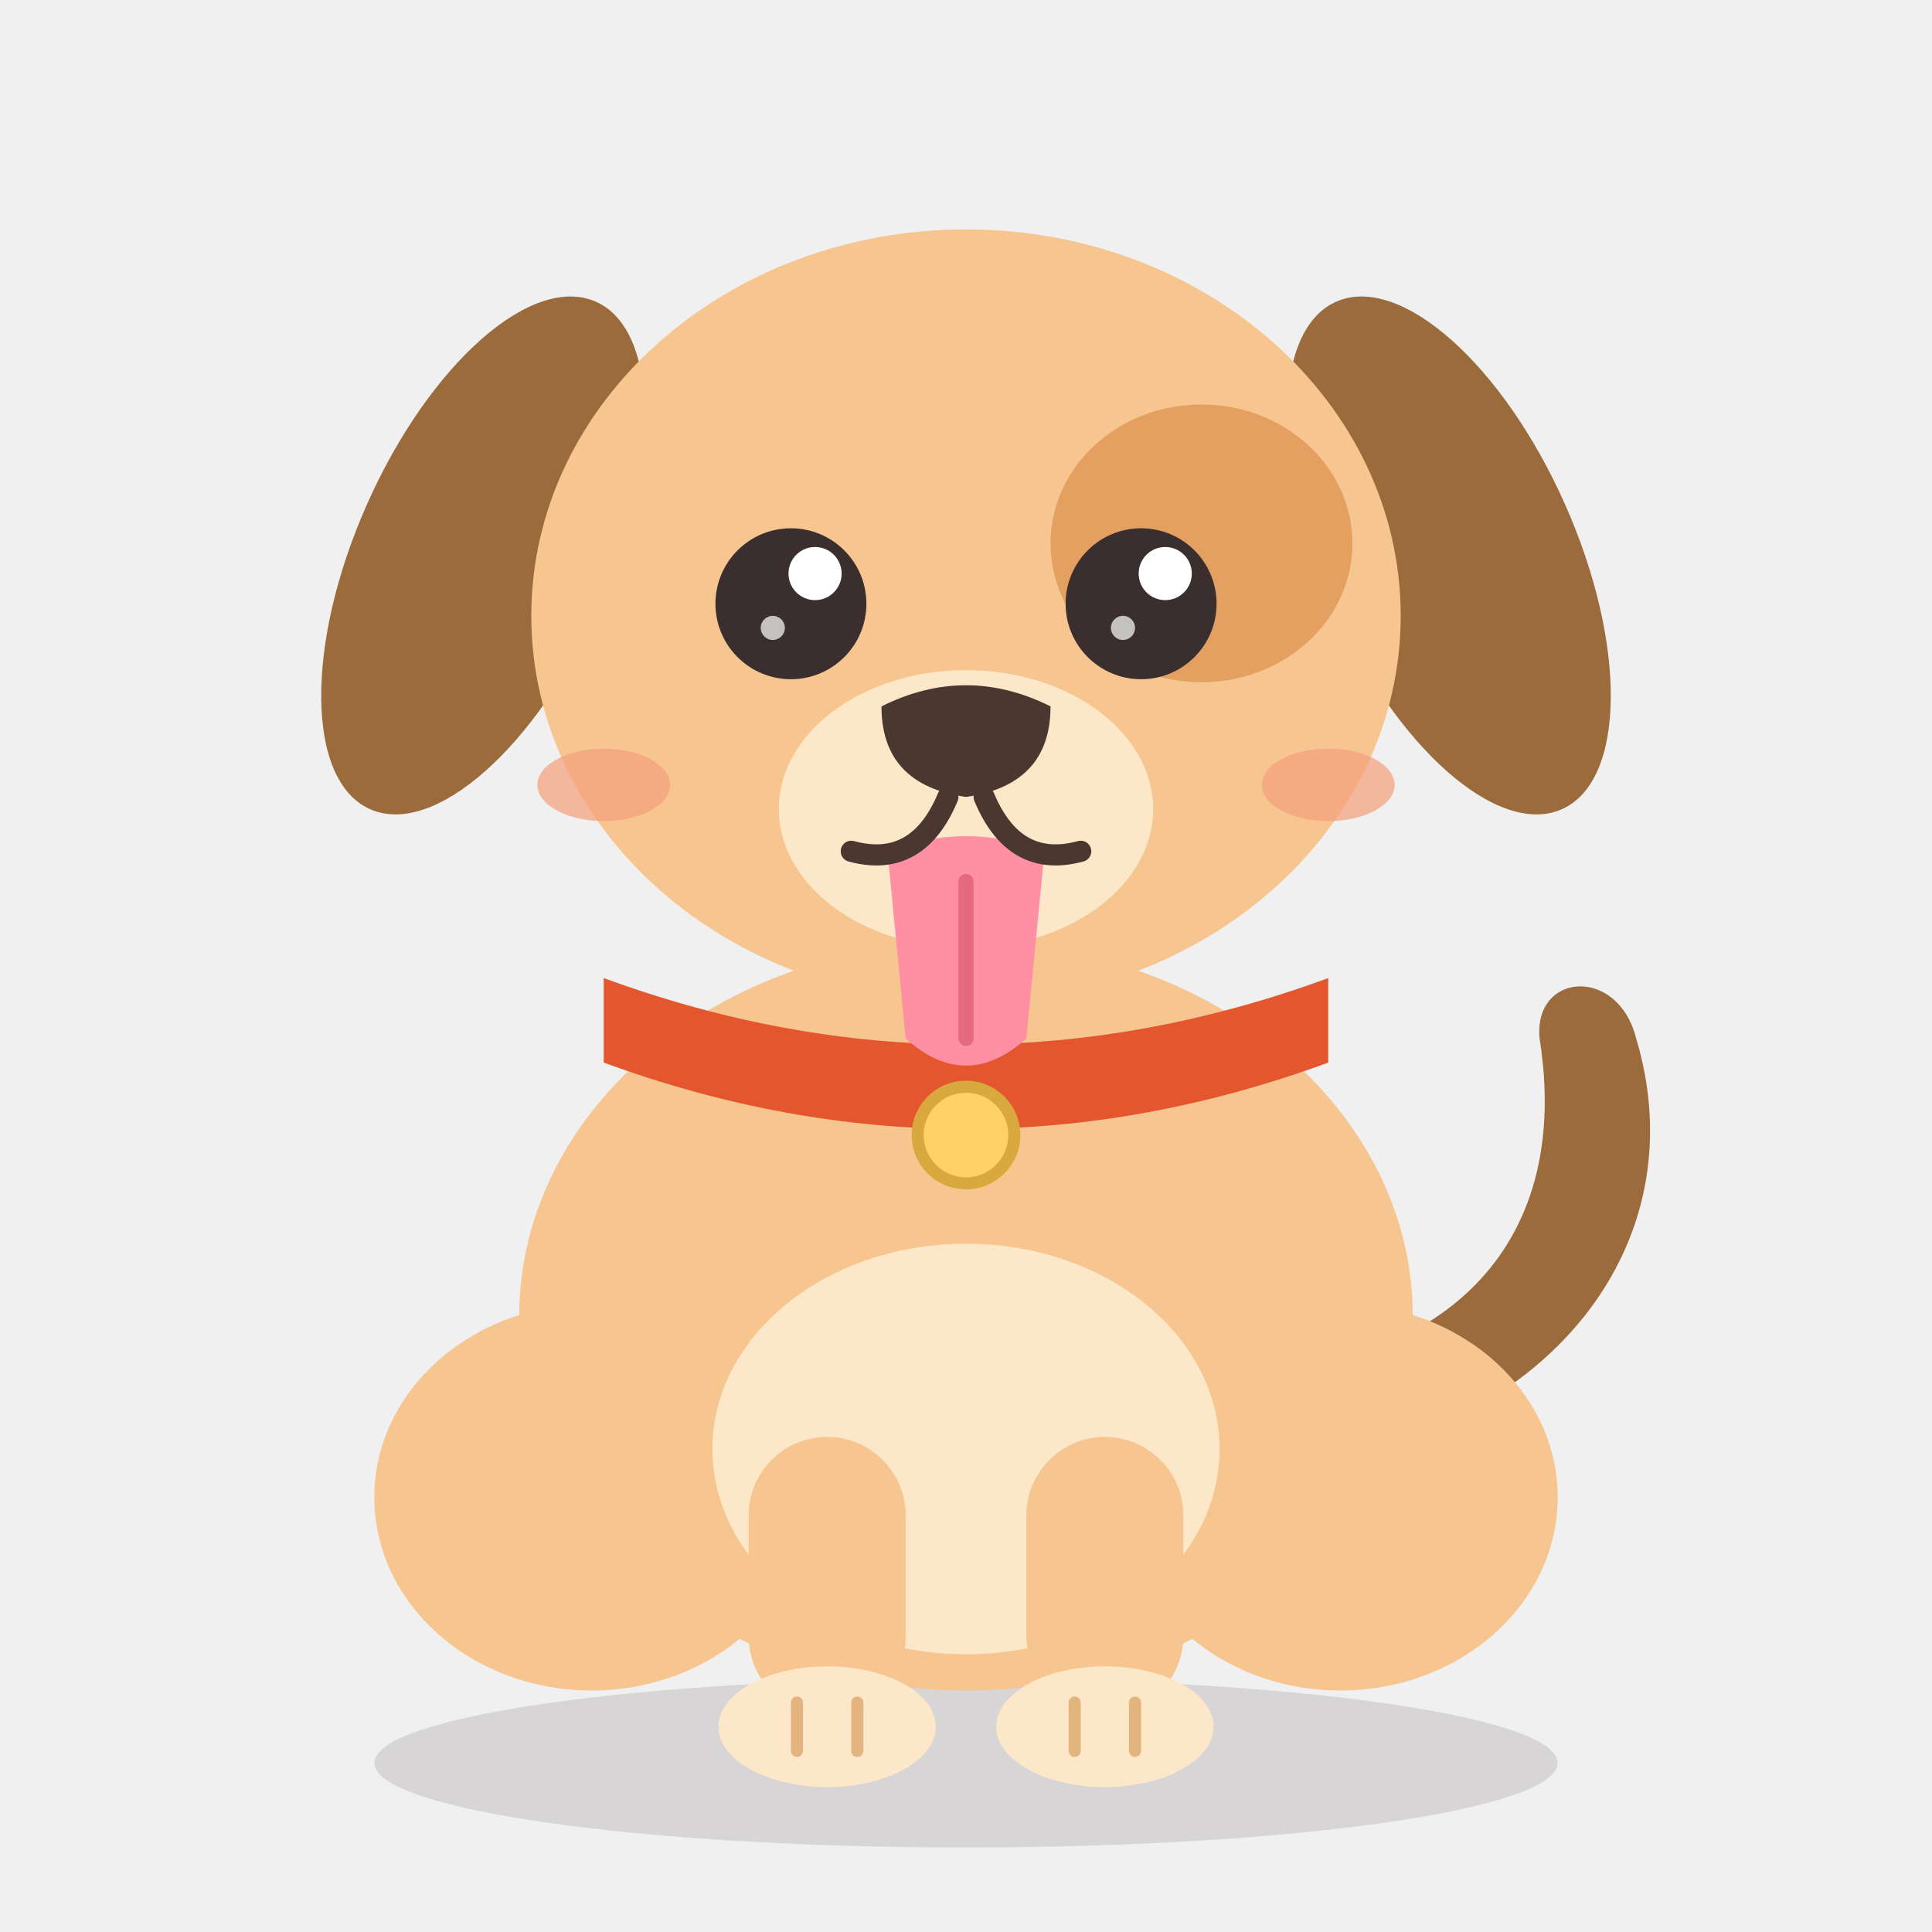
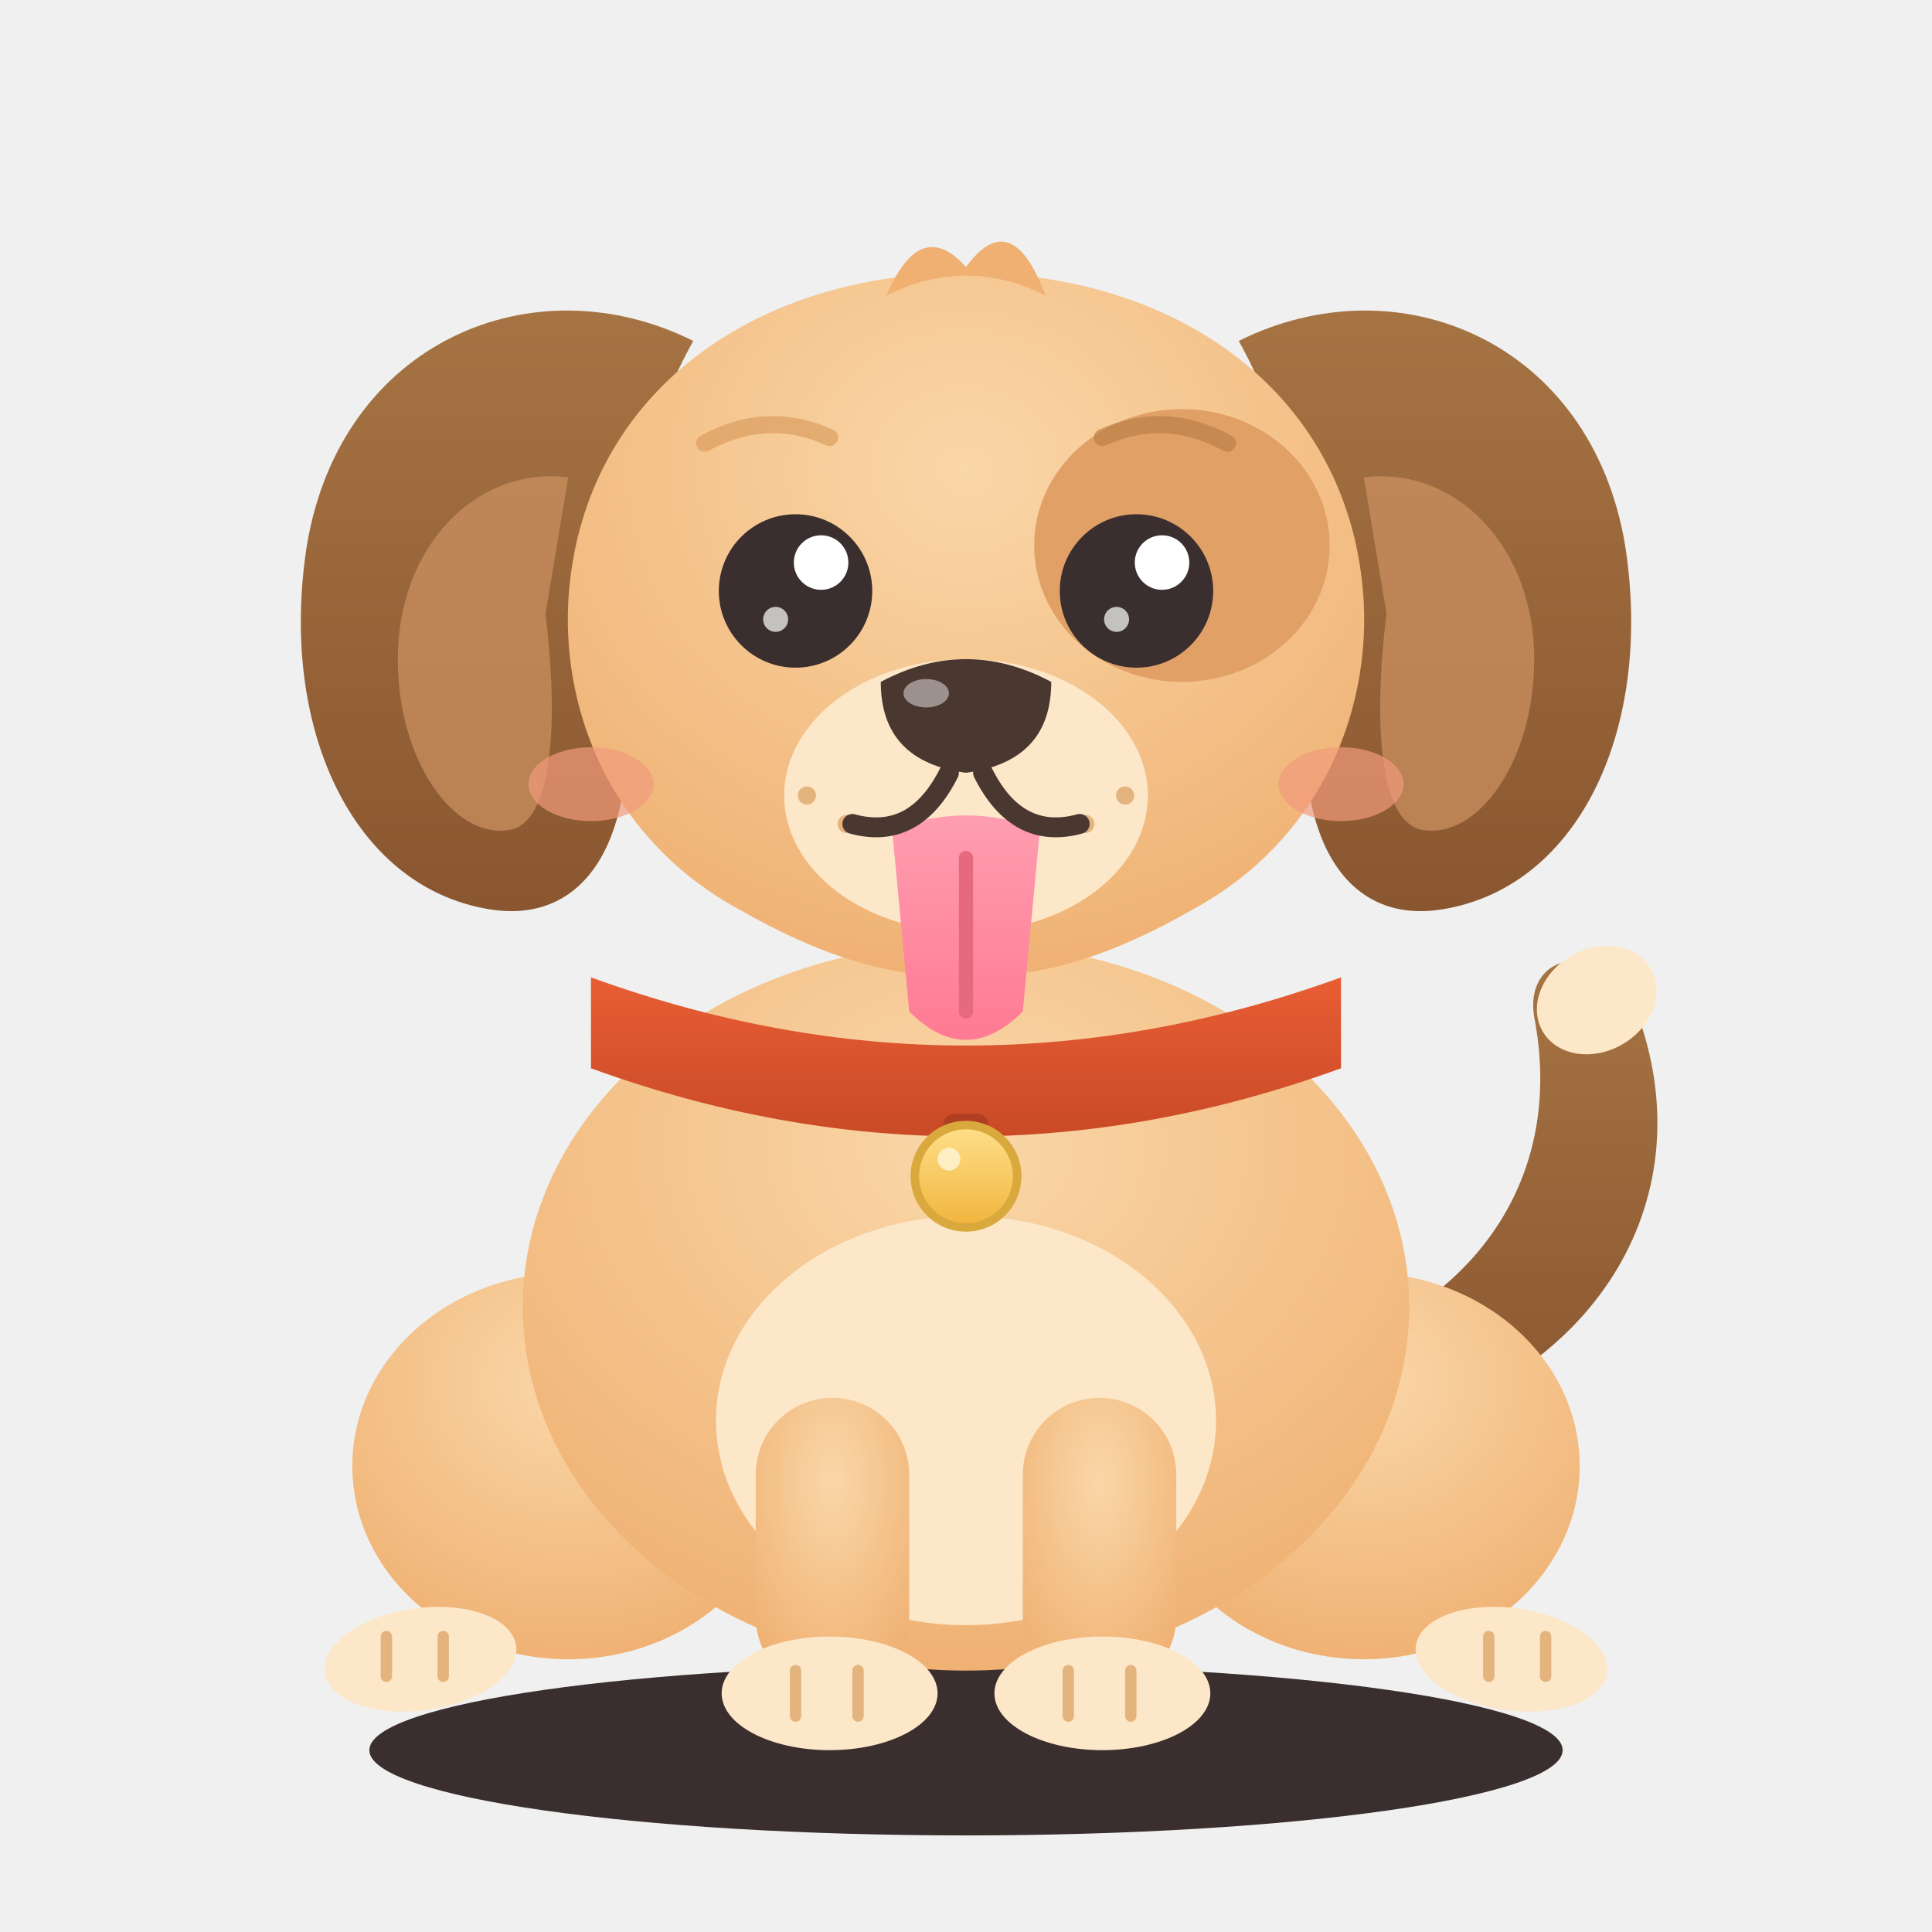
- <svg xmlns="http://www.w3.org/2000/svg" viewBox="0 0 320 320" width="320" height="320">
+ <svg xmlns="http://www.w3.org/2000/svg" viewBox="0 0 340 340" width="340" height="340">
+   <defs>
+     <radialGradient id="fur" cx="50%" cy="28%" r="75%">
+       <stop offset="0%" stop-color="#FAD7A8" />
+       <stop offset="100%" stop-color="#EFB071" />
+     </radialGradient>
+     <linearGradient id="darkFur" x1="0" y1="0" x2="0" y2="1">
+       <stop offset="0%" stop-color="#A67443" />
+       <stop offset="100%" stop-color="#8A5630" />
+     </linearGradient>
+     <linearGradient id="tongueGrad" x1="0" y1="0" x2="0" y2="1">
+       <stop offset="0%" stop-color="#FF9DB0" />
+       <stop offset="100%" stop-color="#FF7A93" />
+     </linearGradient>
+     <linearGradient id="collarGrad" x1="0" y1="0" x2="0" y2="1">
+       <stop offset="0%" stop-color="#E85D34" />
+       <stop offset="100%" stop-color="#C94A26" />
+     </linearGradient>
+     <linearGradient id="tagGrad" x1="0" y1="0" x2="0" y2="1">
+       <stop offset="0%" stop-color="#FFE08A" />
+       <stop offset="100%" stop-color="#F0B43C" />
+     </linearGradient>
+   </defs>
  <style>
+     .dog {
+       transform-box: fill-box;
+       transform-origin: 50% 100%;
+       animation: hop 7s ease-in-out infinite;
+     }
+     @keyframes hop {
+       0%, 86%, 100% { transform: translateY(0) scaleY(1); }
+       89%           { transform: translateY(-7px) scaleY(1.01); }
+       92%           { transform: translateY(0) scaleY(0.98); }
+       95%           { transform: translateY(-3px) scaleY(1); }
+     }
    .tail {
      transform-box: fill-box;
      transform-origin: 12% 88%;
-       animation: wag 0.7s ease-in-out infinite alternate;
+       animation: wag 0.6s ease-in-out infinite alternate;
    }
    @keyframes wag {
-       from { transform: rotate(-14deg); }
-       to   { transform: rotate(18deg); }
+       from { transform: rotate(-16deg); }
+       to   { transform: rotate(20deg); }
    }
    .eyes {
      transform-box: fill-box;
      transform-origin: 50% 50%;
      animation: blink 4.4s infinite;
    }
    @keyframes blink {
      0%, 90%, 100% { transform: scaleY(1); }
      93%           { transform: scaleY(0.08); }
    }
    .ear-left {
      transform-box: fill-box;
-       transform-origin: 65% 15%;
-       animation: earTwitch 4.4s infinite;
+       transform-origin: 65% 12%;
+       animation: earTwitchL 4.4s infinite;
    }
-     @keyframes earTwitch {
+     @keyframes earTwitchL {
      0%, 84%, 100% { transform: rotate(0deg); }
-       87%           { transform: rotate(-9deg); }
-       91%           { transform: rotate(6deg); }
+       87%           { transform: rotate(-10deg); }
+       91%           { transform: rotate(7deg); }
      95%           { transform: rotate(-3deg); }
+     }
+     .ear-right {
+       transform-box: fill-box;
+       transform-origin: 35% 12%;
+       animation: earTwitchR 6.1s infinite;
+     }
+     @keyframes earTwitchR {
+       0%, 76%, 100% { transform: rotate(0deg); }
+       79%           { transform: rotate(10deg); }
+       83%           { transform: rotate(-6deg); }
+       87%           { transform: rotate(3deg); }
    }
    .tongue {
      animation: pant 0.55s ease-in-out infinite alternate;
    }
    @keyframes pant {
      from { transform: translateY(0); }
-       to   { transform: translateY(3px); }
+       to   { transform: translateY(3.5px); }
    }
    .head {
      transform-box: fill-box;
-       transform-origin: 50% 95%;
+       transform-origin: 50% 96%;
      animation: headBob 4.4s ease-in-out infinite;
    }
    @keyframes headBob {
-       0%, 100% { transform: rotate(0deg); }
-       50%      { transform: rotate(2.5deg) translateY(1px); }
+       0%, 100% { transform: rotate(0deg) translateY(0); }
+       50%      { transform: rotate(2.2deg) translateY(1.5px); }
    }
    .body {
      transform-box: fill-box;
      transform-origin: 50% 100%;
      animation: breathe 3.2s ease-in-out infinite;
    }
    @keyframes breathe {
      0%, 100% { transform: scaleY(1); }
-       50%      { transform: scaleY(1.025); }
+       50%      { transform: scaleY(1.022); }
    }
    .shadow {
      transform-box: fill-box;
      transform-origin: 50% 50%;
-       animation: shadowPulse 3.2s ease-in-out infinite;
+       animation: shadowPulse 7s ease-in-out infinite;
    }
    @keyframes shadowPulse {
-       0%, 100% { transform: scaleX(1); opacity: 0.85; }
-       50%      { transform: scaleX(1.035); opacity: 1; }
+       0%, 86%, 100% { transform: scaleX(1); opacity: 0.16; }
+       89%           { transform: scaleX(0.94); opacity: 0.12; }
+       92%           { transform: scaleX(1.03); opacity: 0.18; }
+     }
+     @media (prefers-reduced-motion: reduce) {
+       * { animation: none !important; }
    }
  </style>
-   <ellipse class="shadow" cx="160" cy="292" rx="98" ry="14" fill="#3A2E2E" opacity="0.14" />
-   <path class="tail" d="M228 240 C262 230 280 202 271 172 C268 160 254 161 255 172 C259 197 249 216 226 224 Z" fill="#9C6B3C" />
-   <g class="body">
-     <ellipse cx="98" cy="248" rx="36" ry="32" fill="#F7C58F" />
-     <ellipse cx="222" cy="248" rx="36" ry="32" fill="#F7C58F" />
-     <ellipse cx="160" cy="218" rx="74" ry="62" fill="#F7C58F" />
-     <ellipse cx="160" cy="240" rx="42" ry="34" fill="#FDE7C9" />
-     <rect x="124" y="238" width="26" height="46" rx="13" fill="#F7C58F" />
-     <rect x="170" y="238" width="26" height="46" rx="13" fill="#F7C58F" />
-     <ellipse cx="137" cy="286" rx="18" ry="10" fill="#FDE7C9" />
-     <ellipse cx="183" cy="286" rx="18" ry="10" fill="#FDE7C9" />
-     <path d="M132 282 L132 290 M142 282 L142 290" stroke="#E3B47E" stroke-width="2" stroke-linecap="round" />
-     <path d="M178 282 L178 290 M188 282 L188 290" stroke="#E3B47E" stroke-width="2" stroke-linecap="round" />
-   </g>
-   <path d="M100 162 Q160 184 220 162 L220 176 Q160 198 100 176 Z" fill="#E4572E" />
-   <circle cx="160" cy="188" r="8" fill="#FFD166" stroke="#D9A93E" stroke-width="2" />
-   <g class="head">
-     <ellipse class="ear-left" cx="80" cy="92" rx="21" ry="46" fill="#9C6B3C" transform="rotate(24 80 92)" />
-     <ellipse cx="240" cy="92" rx="21" ry="46" fill="#9C6B3C" transform="rotate(-24 240 92)" />
-     <ellipse cx="160" cy="102" rx="72" ry="64" fill="#F7C58F" />
-     <ellipse cx="199" cy="90" rx="25" ry="23" fill="#E3A061" />
-     <g class="eyes">
-       <circle cx="131" cy="100" r="12.5" fill="#3A2E2E" />
-       <circle cx="189" cy="100" r="12.5" fill="#3A2E2E" />
-       <circle cx="135" cy="95" r="4.4" fill="#FFFFFF" />
-       <circle cx="193" cy="95" r="4.4" fill="#FFFFFF" />
-       <circle cx="128" cy="104" r="2" fill="#FFFFFF" opacity="0.7" />
-       <circle cx="186" cy="104" r="2" fill="#FFFFFF" opacity="0.7" />
+   <ellipse class="shadow" cx="170" cy="308" rx="105" ry="15" fill="#3A2E2E" />
+   <g class="dog">
+     <g class="tail">
+       <path d="M243 252 C282 242 300 210 288 178 C283 165 268 167 270 179 C275 205 262 226 238 236 Z" fill="url(#darkFur)" />
+       <ellipse cx="281" cy="176" rx="11" ry="9" fill="#FDE7C9" transform="rotate(-30 281 176)" />
    </g>
-     <ellipse cx="100" cy="130" rx="11" ry="6" fill="#F49E7A" opacity="0.7" />
-     <ellipse cx="220" cy="130" rx="11" ry="6" fill="#F49E7A" opacity="0.7" />
-     <ellipse cx="160" cy="134" rx="31" ry="23" fill="#FDE7C9" />
-     <g class="tongue">
-       <path d="M147 141 Q160 136 173 141 L170 172 Q160 181 150 172 Z" fill="#FF8FA3" />
-       <path d="M160 146 L160 172" stroke="#E5697F" stroke-width="2.5" stroke-linecap="round" />
+     <g class="body">
+       <ellipse cx="100" cy="258" rx="38" ry="34" fill="url(#fur)" />
+       <ellipse cx="240" cy="258" rx="38" ry="34" fill="url(#fur)" />
+       <ellipse cx="170" cy="230" rx="78" ry="64" fill="url(#fur)" />
+       <ellipse cx="170" cy="250" rx="44" ry="36" fill="#FDE7C9" />
+       <ellipse cx="74" cy="292" rx="17" ry="9" fill="#FDE7C9" transform="rotate(-8 74 292)" />
+       <ellipse cx="266" cy="292" rx="17" ry="9" fill="#FDE7C9" transform="rotate(8 266 292)" />
+       <path d="M68 288 L68 295 M78 288 L78 295" stroke="#E3B47E" stroke-width="2" stroke-linecap="round" />
+       <path d="M262 288 L262 295 M272 288 L272 295" stroke="#E3B47E" stroke-width="2" stroke-linecap="round" />
+       <rect x="133" y="246" width="27" height="52" rx="13.5" fill="url(#fur)" />
+       <rect x="180" y="246" width="27" height="52" rx="13.5" fill="url(#fur)" />
+       <ellipse cx="146" cy="298" rx="19" ry="10" fill="#FDE7C9" />
+       <ellipse cx="194" cy="298" rx="19" ry="10" fill="#FDE7C9" />
+       <path d="M140 294 L140 302 M151 294 L151 302" stroke="#E3B47E" stroke-width="2" stroke-linecap="round" />
+       <path d="M188 294 L188 302 M199 294 L199 302" stroke="#E3B47E" stroke-width="2" stroke-linecap="round" />
    </g>
-     <path d="M146 117 Q160 110 174 117 Q174 130 160 132 Q146 130 146 117 Z" fill="#4A3730" />
-     <path d="M157 132 Q152 144 141 141" stroke="#4A3730" stroke-width="3.5" fill="none" stroke-linecap="round" />
-     <path d="M163 132 Q168 144 179 141" stroke="#4A3730" stroke-width="3.5" fill="none" stroke-linecap="round" />
+     <path d="M104 172 Q170 196 236 172 L236 188 Q170 212 104 188 Z" fill="url(#collarGrad)" />
+     <rect x="166" y="196" width="8" height="6" rx="2" fill="#B03E20" />
+     <circle cx="170" cy="207" r="9" fill="url(#tagGrad)" stroke="#D9A93E" stroke-width="1.5" />
+     <circle cx="167" cy="204" r="2" fill="#FFF6D8" opacity="0.8" />
+     <g class="head">
+       <g class="ear-left">
+         <path d="M122 60 C94 46 60 60 54 96 C49 128 62 156 86 160 C104 163 112 146 110 124 C108 100 112 78 122 60 Z" fill="url(#darkFur)" />
+         <path d="M100 84 C84 82 70 96 70 116 C70 134 80 148 90 146 C98 144 98 124 96 108 Z" fill="#C98F5F" opacity="0.75" />
+       </g>
+       <g class="ear-right">
+         <path d="M218 60 C246 46 280 60 286 96 C291 128 278 156 254 160 C236 163 228 146 230 124 C232 100 228 78 218 60 Z" fill="url(#darkFur)" />
+         <path d="M240 84 C256 82 270 96 270 116 C270 134 260 148 250 146 C242 144 242 124 244 108 Z" fill="#C98F5F" opacity="0.75" />
+       </g>
+       <path d="M170 48 C208 48 238 70 240 106 C241 126 232 148 210 160 C196 168 184 172 170 172 C156 172 144 168 130 160 C108 148 99 126 100 106 C102 70 132 48 170 48 Z" fill="url(#fur)" />
+       <path d="M156 52 Q162 38 170 47 Q178 36 184 52 Q170 45 156 52 Z" fill="#EFB071" />
+       <ellipse cx="208" cy="96" rx="26" ry="24" fill="#E0A066" />
+       <path d="M124 78 Q135 72 146 77" stroke="#D99A5B" stroke-width="3" fill="none" stroke-linecap="round" opacity="0.65" />
+       <path d="M194 77 Q205 72 216 78" stroke="#B97C42" stroke-width="3" fill="none" stroke-linecap="round" opacity="0.65" />
+       <g class="eyes">
+         <circle cx="140" cy="104" r="13.5" fill="#3A2E2E" />
+         <circle cx="200" cy="104" r="13.5" fill="#3A2E2E" />
+         <circle cx="144.5" cy="99" r="4.8" fill="#FFFFFF" />
+         <circle cx="204.5" cy="99" r="4.8" fill="#FFFFFF" />
+         <circle cx="136.5" cy="109" r="2.2" fill="#FFFFFF" opacity="0.7" />
+         <circle cx="196.5" cy="109" r="2.2" fill="#FFFFFF" opacity="0.7" />
+       </g>
+       <ellipse cx="104" cy="138" rx="11" ry="6.5" fill="#F19A7B" opacity="0.7" />
+       <ellipse cx="236" cy="138" rx="11" ry="6.5" fill="#F19A7B" opacity="0.7" />
+       <ellipse cx="170" cy="140" rx="32" ry="24" fill="#FDE7C9" />
+       <circle cx="142" cy="140" r="1.6" fill="#E3B47E" />
+       <circle cx="149" cy="145" r="1.6" fill="#E3B47E" />
+       <circle cx="198" cy="140" r="1.6" fill="#E3B47E" />
+       <circle cx="191" cy="145" r="1.6" fill="#E3B47E" />
+       <g class="tongue">
+         <path d="M157 146 Q170 141 183 146 L180 178 Q170 188 160 178 Z" fill="url(#tongueGrad)" />
+         <path d="M170 151 L170 178" stroke="#E5697F" stroke-width="2.5" stroke-linecap="round" />
+       </g>
+       <path d="M155 120 Q170 112 185 120 Q185 134 170 136 Q155 134 155 120 Z" fill="#4A3730" />
+       <ellipse cx="163" cy="122" rx="4" ry="2.5" fill="#FFFFFF" opacity="0.45" />
+       <path d="M167 136 Q161 148 150 145" stroke="#4A3730" stroke-width="3.5" fill="none" stroke-linecap="round" />
+       <path d="M173 136 Q179 148 190 145" stroke="#4A3730" stroke-width="3.5" fill="none" stroke-linecap="round" />
+     </g>
  </g>
</svg>
